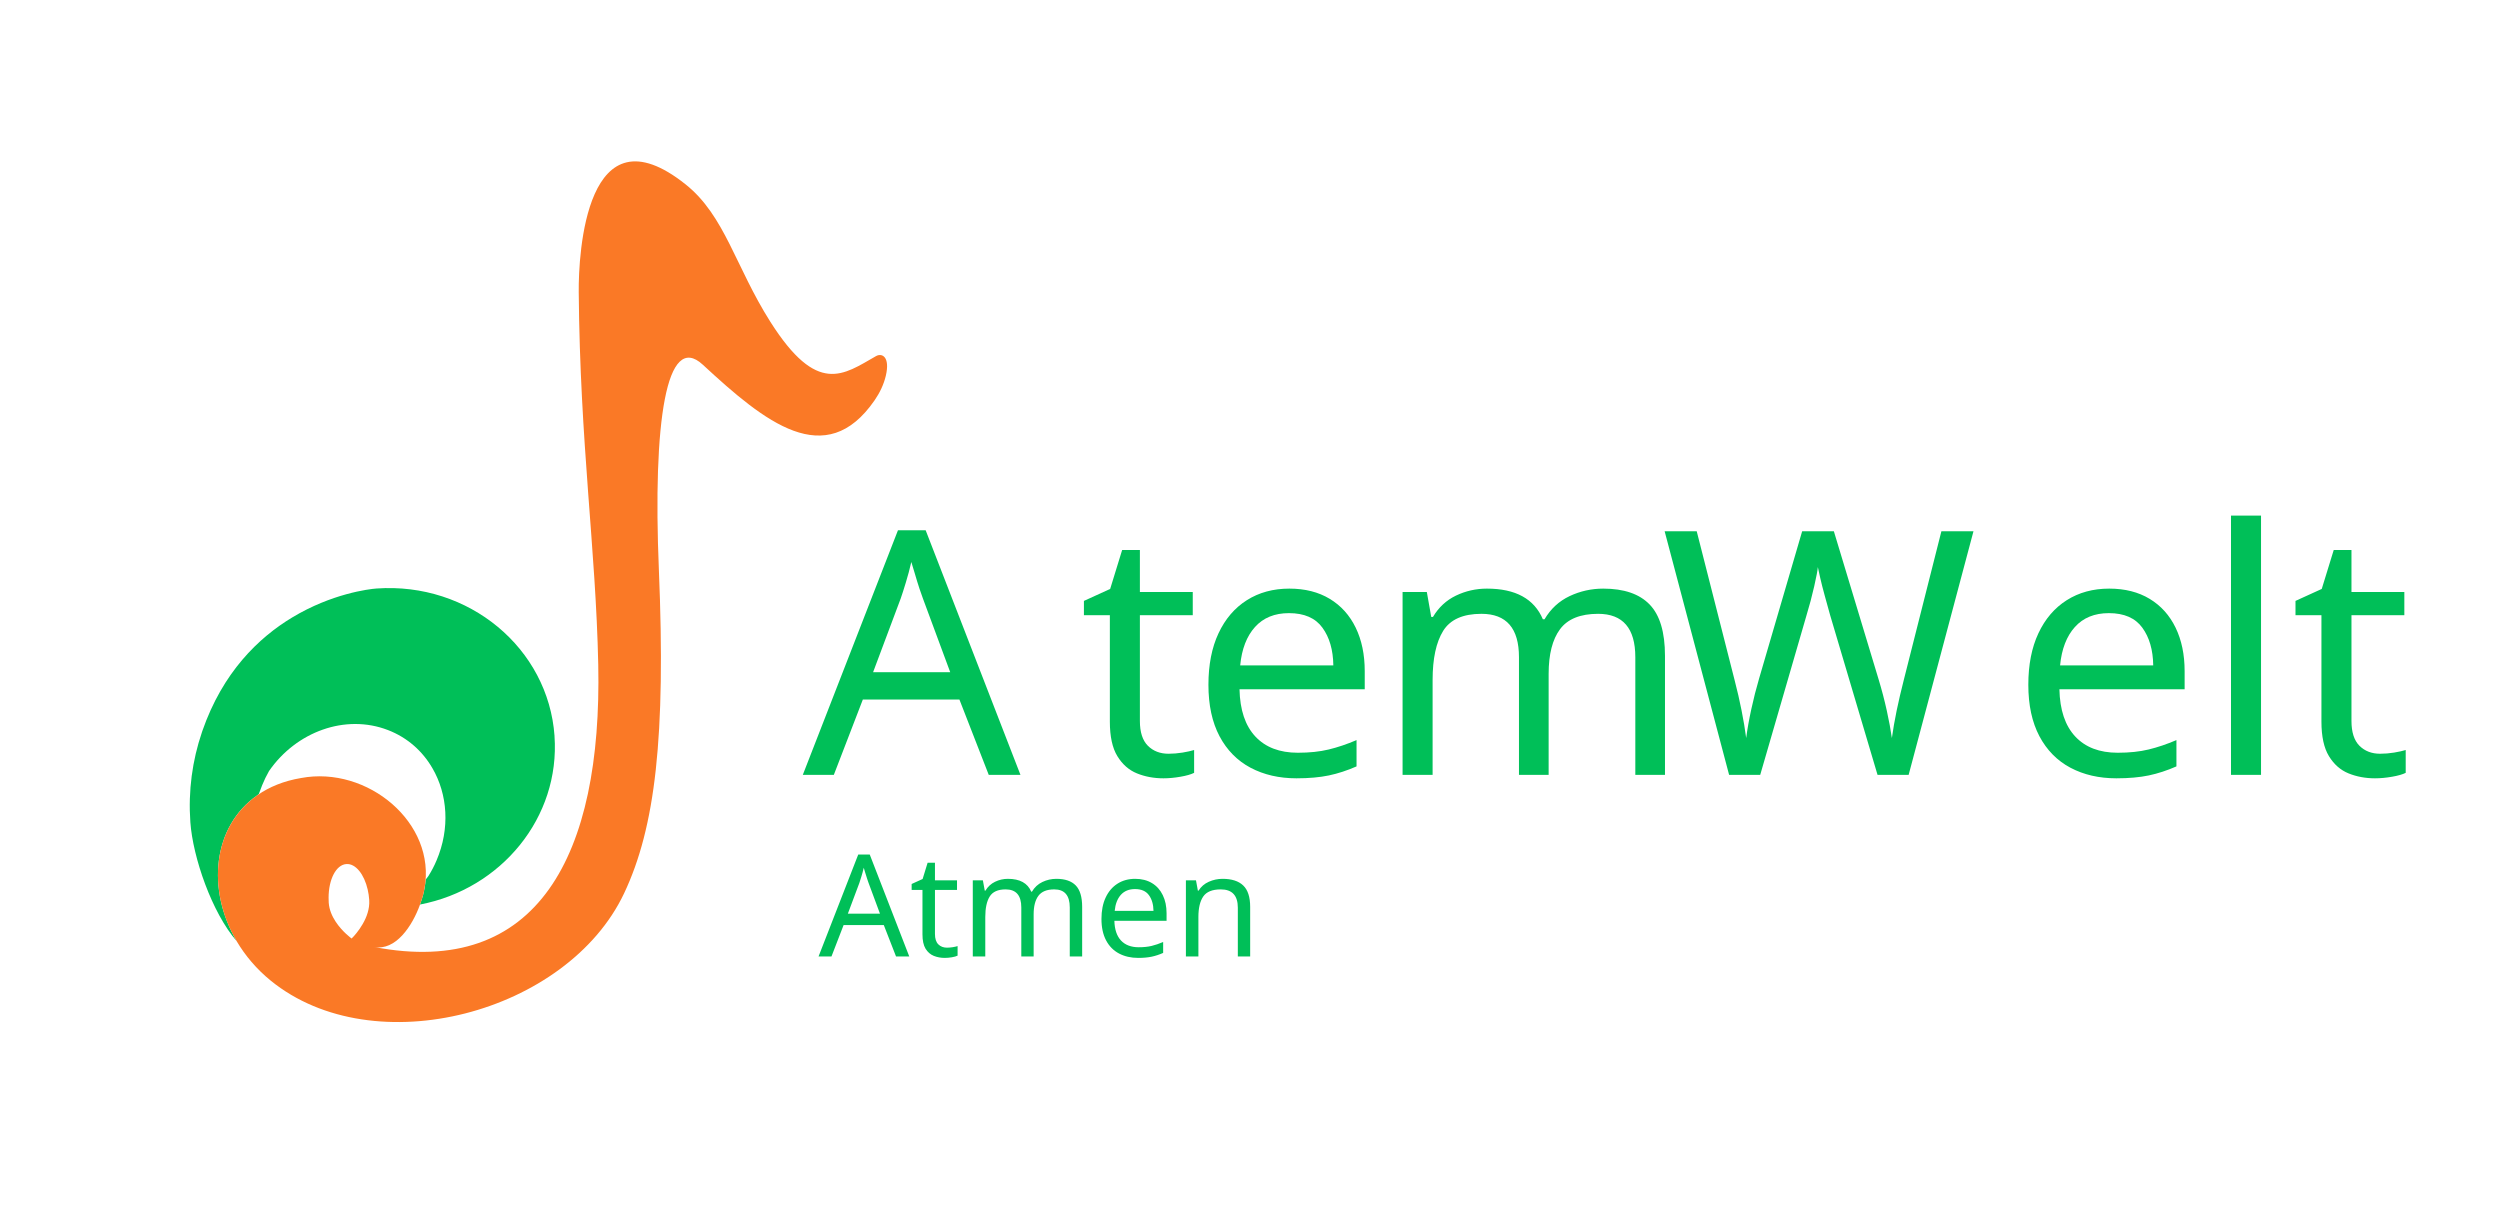
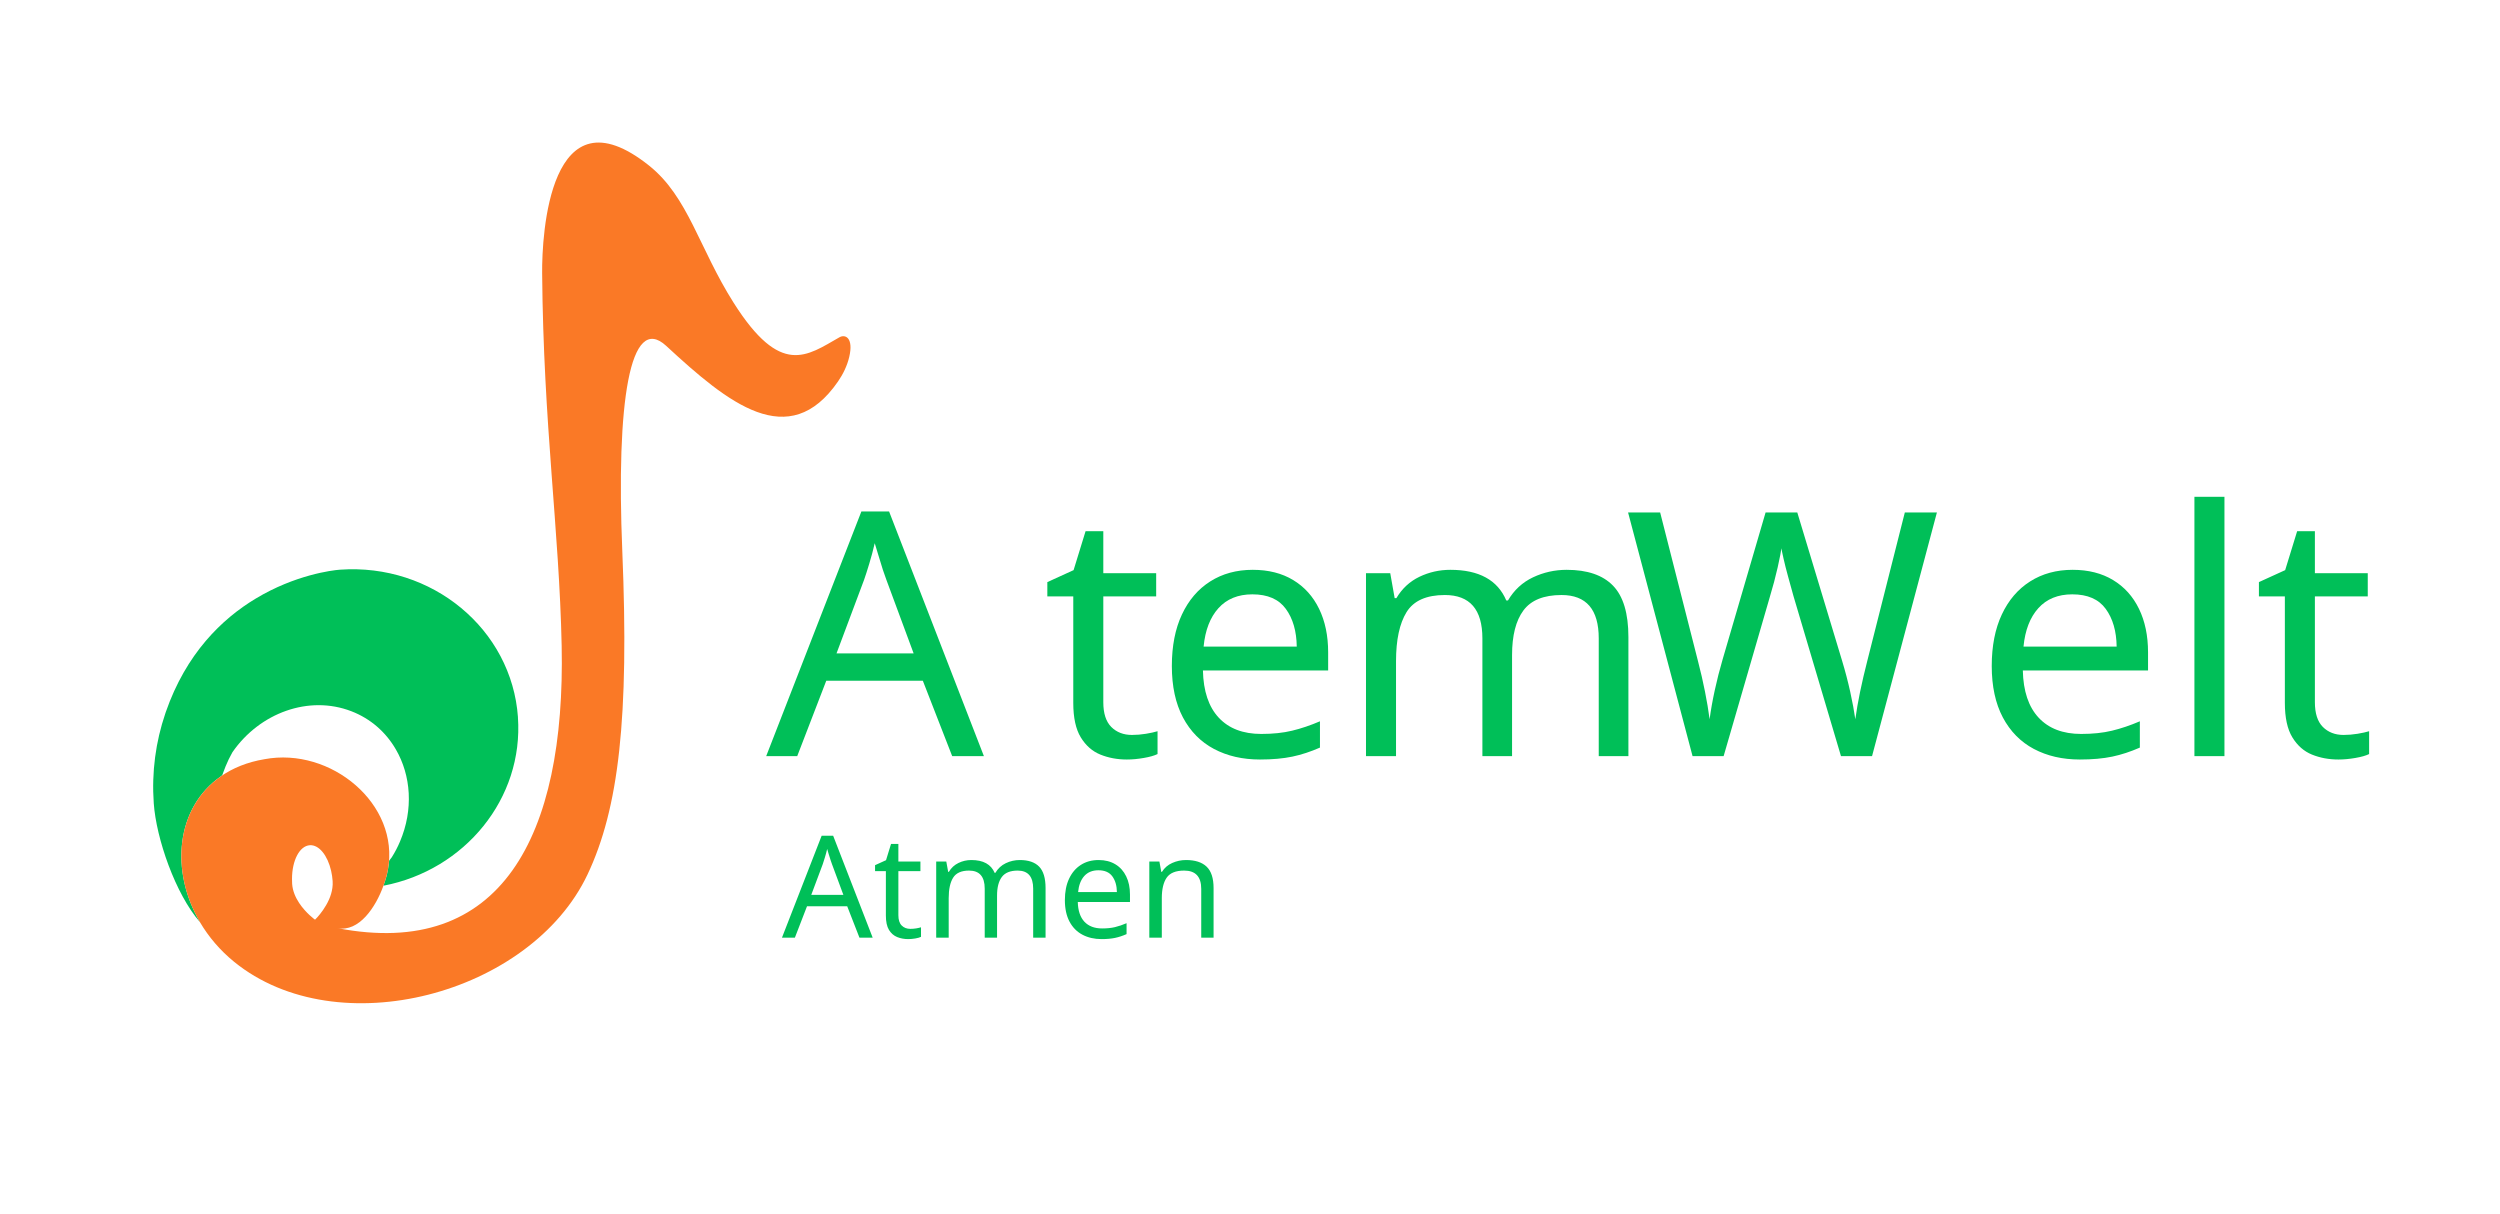
- <svg xmlns="http://www.w3.org/2000/svg" id="Farben_auf_Schriften" data-name="Farben auf Schriften" viewBox="0 0 744 361">
-   <defs>
-     <style>
+ <svg xmlns="http://www.w3.org/2000/svg" id="Farben_auf_Schriften" data-name="Farben auf Schriften" viewBox="0 0 744 361" version="1.1">
+   <defs id="defs1">
+     <style id="style1">
      .cls-1 {
        letter-spacing: 0em;
      }

      .cls-2, .cls-3 {
        stroke-width: 0px;
      }

      .cls-2, .cls-4, .cls-5 {
        fill: #00bf58;
      }

      .cls-3 {
        fill: #fa7926;
      }

      .cls-6 {
        letter-spacing: -.04em;
      }

      .cls-4 {
        font-family: DeliusSwashCaps-Regular, 'Delius Swash Caps';
        font-size: 101.54px;
      }

      .cls-7 {
        letter-spacing: -.04em;
      }

      .cls-5 {
        font-family: Kolage-Light, Kolage;
        font-size: 42.31px;
        font-variation-settings: 'wght' 300;
        font-weight: 300;
      }

      .cls-8 {
        letter-spacing: -.01em;
      }
    </style>
  </defs>
-   <text class="cls-4" transform="translate(238.91 230.61)">
-     <tspan class="cls-1" x="0" y="0">A</tspan>
-     <tspan class="cls-8" x="82.04" y="0">t</tspan>
-     <tspan x="115.14" y="0">e</tspan>
-     <tspan class="cls-6" x="169.87" y="0">m</tspan>
-     <tspan class="cls-7" x="255.27" y="0">W</tspan>
-     <tspan x="359.14" y="0">elt</tspan>
+   <text class="cls-4" id="text6" x="228.022" y="225.013" style="stroke-width:1">
+     <tspan class="cls-1" x="228.022" y="225.013" id="tspan1" style="stroke-width:1">A</tspan>
+     <tspan class="cls-8" x="310.063" y="225.013" id="tspan2" style="stroke-width:1">t</tspan>
+     <tspan x="343.163" y="225.013" id="tspan3" style="stroke-width:1">e</tspan>
+     <tspan class="cls-6" x="397.894" y="225.013" id="tspan4" style="stroke-width:1">m</tspan>
+     <tspan class="cls-7" x="483.295" y="225.013" id="tspan5" style="stroke-width:1">W</tspan>
+     <tspan x="587.166" y="225.013" id="tspan6" style="stroke-width:1">elt</tspan>
  </text>
-   <path class="cls-2" d="m165.02,219.05c1.72,24.18-15.78,45.48-40.02,50.14,0,0-.03.01-.03.01.1-.24.18-.49.27-.73.08-.21.15-.42.22-.63.14-.41.26-.82.37-1.22.04-.11.06-.21.09-.31.07-.25.13-.51.18-.76.09-.36.17-.72.22-1.07.02-.08.04-.17.05-.25.08-.45.15-.89.2-1.31.05-.41.09-.8.13-1.18l.78-1.01.05-.06v-.02c.91-1.45,1.71-2.97,2.39-4.59,4.06-9.55,3.29-19.69-1.24-27.46-2.93-5.06-7.44-9.11-13.24-11.34-12.65-4.88-27.26.5-35.35,12.16-.03.04-.05.06-.06.1-.75,1.32-1.43,2.72-2.02,4.18-.17.43-.34.86-.49,1.29,0,0-.24.58-.5,1.31-.12.09-.26.2-.4.33,0,0-.02,0-.02.02-13.34,9.26-15.2,28.14-6.15,43.45-7.4-8.5-13.06-25-13.8-35.41-.67-9.35.59-18.39,3.43-26.74.05-.14.09-.29.14-.42,6.05-17.42,16.69-27.74,26.8-33.81,11.7-7.04,22.69-8.41,25.03-8.58,27.4-1.95,51.12,17.7,52.98,43.9Z" />
-   <path class="cls-3" d="m260.7,105.98c-9.71,5.52-17.44,11.88-31.46-10.24-10.37-16.36-13.51-31.53-25.18-40.85-29.7-23.71-31.93,20.72-31.83,32.01.38,45.15,5.08,76.1,5.81,110.92,1.18,56.79-18.04,93.37-66.72,84,6.41,1.23,11.39-6.23,13.68-12.63,0,0-.03.01-.03.01.1-.24.18-.49.27-.73.08-.21.15-.42.22-.63.14-.41.26-.82.37-1.22.1-.36.19-.71.27-1.07.08-.36.15-.71.22-1.07,3.64-19.58-16.99-36.66-36.73-32.94-5.13.86-9.45,2.64-12.97,5.1,0,0-.02,0-.02.02-13.34,9.26-15.2,28.14-6.15,43.45,0,0,0,.02,0,.02,2.53,4.27,5.9,8.27,10.11,11.7,30.8,25.07,88.28,9.68,105.16-25.95,9.32-19.69,12.43-46.62,10.36-96.36-1.83-43.9,2.2-71.05,13.08-60.98,18.49,17.12,36.51,31.75,51.12,10.59,1.53-2.22,2.72-4.68,3.34-7.3,1.32-5.62-1.11-6.87-2.92-5.85Zm-150.9,163.9c-.17,1.2-.53,2.36-1,3.42-1.04,2.36-2.55,4.25-3.44,5.25-.44.48-.72.75-.72.75,0,0-2.72-1.94-4.73-4.98-1.07-1.62-1.93-3.55-2.08-5.67-.04-.5-.05-1-.04-1.48,0-5.46,2.22-9.81,5.28-10.03,2.76-.2,5.32,3.04,6.37,7.64,0,0,0,0,0,.02.22.95.37,1.96.44,3,.05.7.02,1.41-.08,2.09Z" />
-   <text class="cls-5" transform="translate(243.6 284.65)">
-     <tspan x="0" y="0">Atmen</tspan>
+   <path class="cls-2" d="m 154.133,213.45 c 1.72,24.18 -15.78,45.48 -40.021,50.14 0,0 -0.03,0.01 -0.03,0.01 0.1,-0.24 0.18,-0.49 0.27,-0.73 0.08,-0.21 0.15,-0.42 0.22,-0.63 0.14,-0.41 0.26,-0.82 0.37,-1.22 0.04,-0.11 0.06,-0.21 0.09,-0.31 0.07,-0.25 0.13,-0.51 0.18,-0.76 0.09,-0.36 0.17,-0.72 0.22,-1.07 0.02,-0.08 0.04,-0.17 0.05,-0.25 0.08,-0.45 0.15,-0.89 0.2,-1.31 0.05,-0.41 0.09,-0.8 0.13,-1.18 l 0.78,-1.01 0.05,-0.06 v -0.02 c 0.91,-1.45 1.71,-2.97 2.39,-4.59 4.06,-9.55 3.29,-19.69 -1.24,-27.46 -2.93,-5.06 -7.44,-9.11 -13.24,-11.34 -12.65,-4.88 -27.261,0.5 -35.351,12.16 -0.03,0.04 -0.05,0.06 -0.06,0.1 -0.75,1.32 -1.43,2.72 -2.02,4.18 -0.17,0.43 -0.34,0.86 -0.49,1.29 0,0 -0.24,0.58 -0.5,1.31 -0.12,0.09 -0.26,0.2 -0.4,0.33 0,0 -0.02,0 -0.02,0.02 -13.34,9.26 -15.2,28.14 -6.15,43.45 -7.4,-8.5 -13.06,-25 -13.8,-35.41 -0.67,-9.35 0.59,-18.39 3.43,-26.74 0.05,-0.14 0.09,-0.29 0.14,-0.42 6.05,-17.42 16.69,-27.74 26.801,-33.81 11.7,-7.04 22.691,-8.41 25.031,-8.58 27.401,-1.95 51.121,17.7 52.981,43.9 z" id="path6" />
+   <path class="cls-3" d="m 249.815,100.38 c -9.71,5.52 -17.44,11.88 -31.461,-10.24 -10.37,-16.36 -13.51,-31.53 -25.181,-40.85 -29.701,-23.71 -31.931,20.72 -31.831,32.01 0.38,45.15 5.08,76.1 5.81,110.92 1.18,56.79 -18.04,93.37 -66.722,84 6.41,1.23 11.39,-6.23 13.68,-12.63 0,0 -0.03,0.01 -0.03,0.01 0.1,-0.24 0.18,-0.49 0.27,-0.73 0.08,-0.21 0.15,-0.42 0.22,-0.63 0.14,-0.41 0.26,-0.82 0.37,-1.22 0.1,-0.36 0.19,-0.71 0.27,-1.07 0.08,-0.36 0.15,-0.71 0.22,-1.07 3.64,-19.58 -16.99,-36.66 -36.731,-32.94 -5.13,0.86 -9.45,2.64 -12.97,5.1 0,0 -0.02,0 -0.02,0.02 -13.34,9.26 -15.2,28.14 -6.15,43.45 0,0 0,0.02 0,0.02 2.53,4.27 5.9,8.27 10.11,11.7 30.801,25.07 88.282,9.68 105.163,-25.95 9.32,-19.69 12.43,-46.62 10.36,-96.36 -1.83,-43.9 2.2,-71.05 13.08,-60.98 18.49,17.12 36.511,31.75 51.121,10.59 1.53,-2.22 2.72,-4.68 3.34,-7.3 1.32,-5.62 -1.11,-6.87 -2.92,-5.85 z m -150.904,163.9 c -0.17,1.2 -0.53,2.36 -1,3.42 -1.04,2.36 -2.55,4.25 -3.44,5.25 -0.44,0.48 -0.72,0.75 -0.72,0.75 0,0 -2.72,-1.94 -4.73,-4.98 -1.07,-1.62 -1.93,-3.55 -2.08,-5.67 -0.04,-0.5 -0.05,-1 -0.04,-1.48 0,-5.46 2.22,-9.81 5.28,-10.03 2.76,-0.2 5.32,3.04 6.37,7.64 0,0 0,0 0,0.02 0.22,0.95 0.37,1.96 0.44,3 0.05,0.7 0.02,1.41 -0.08,2.09 z" id="path7" />
+   <text class="cls-5" id="text7" x="232.712" y="279.054" style="stroke-width:1">
+     <tspan x="232.712" y="279.054" id="tspan7" style="stroke-width:1">Atmen</tspan>
  </text>
</svg>
